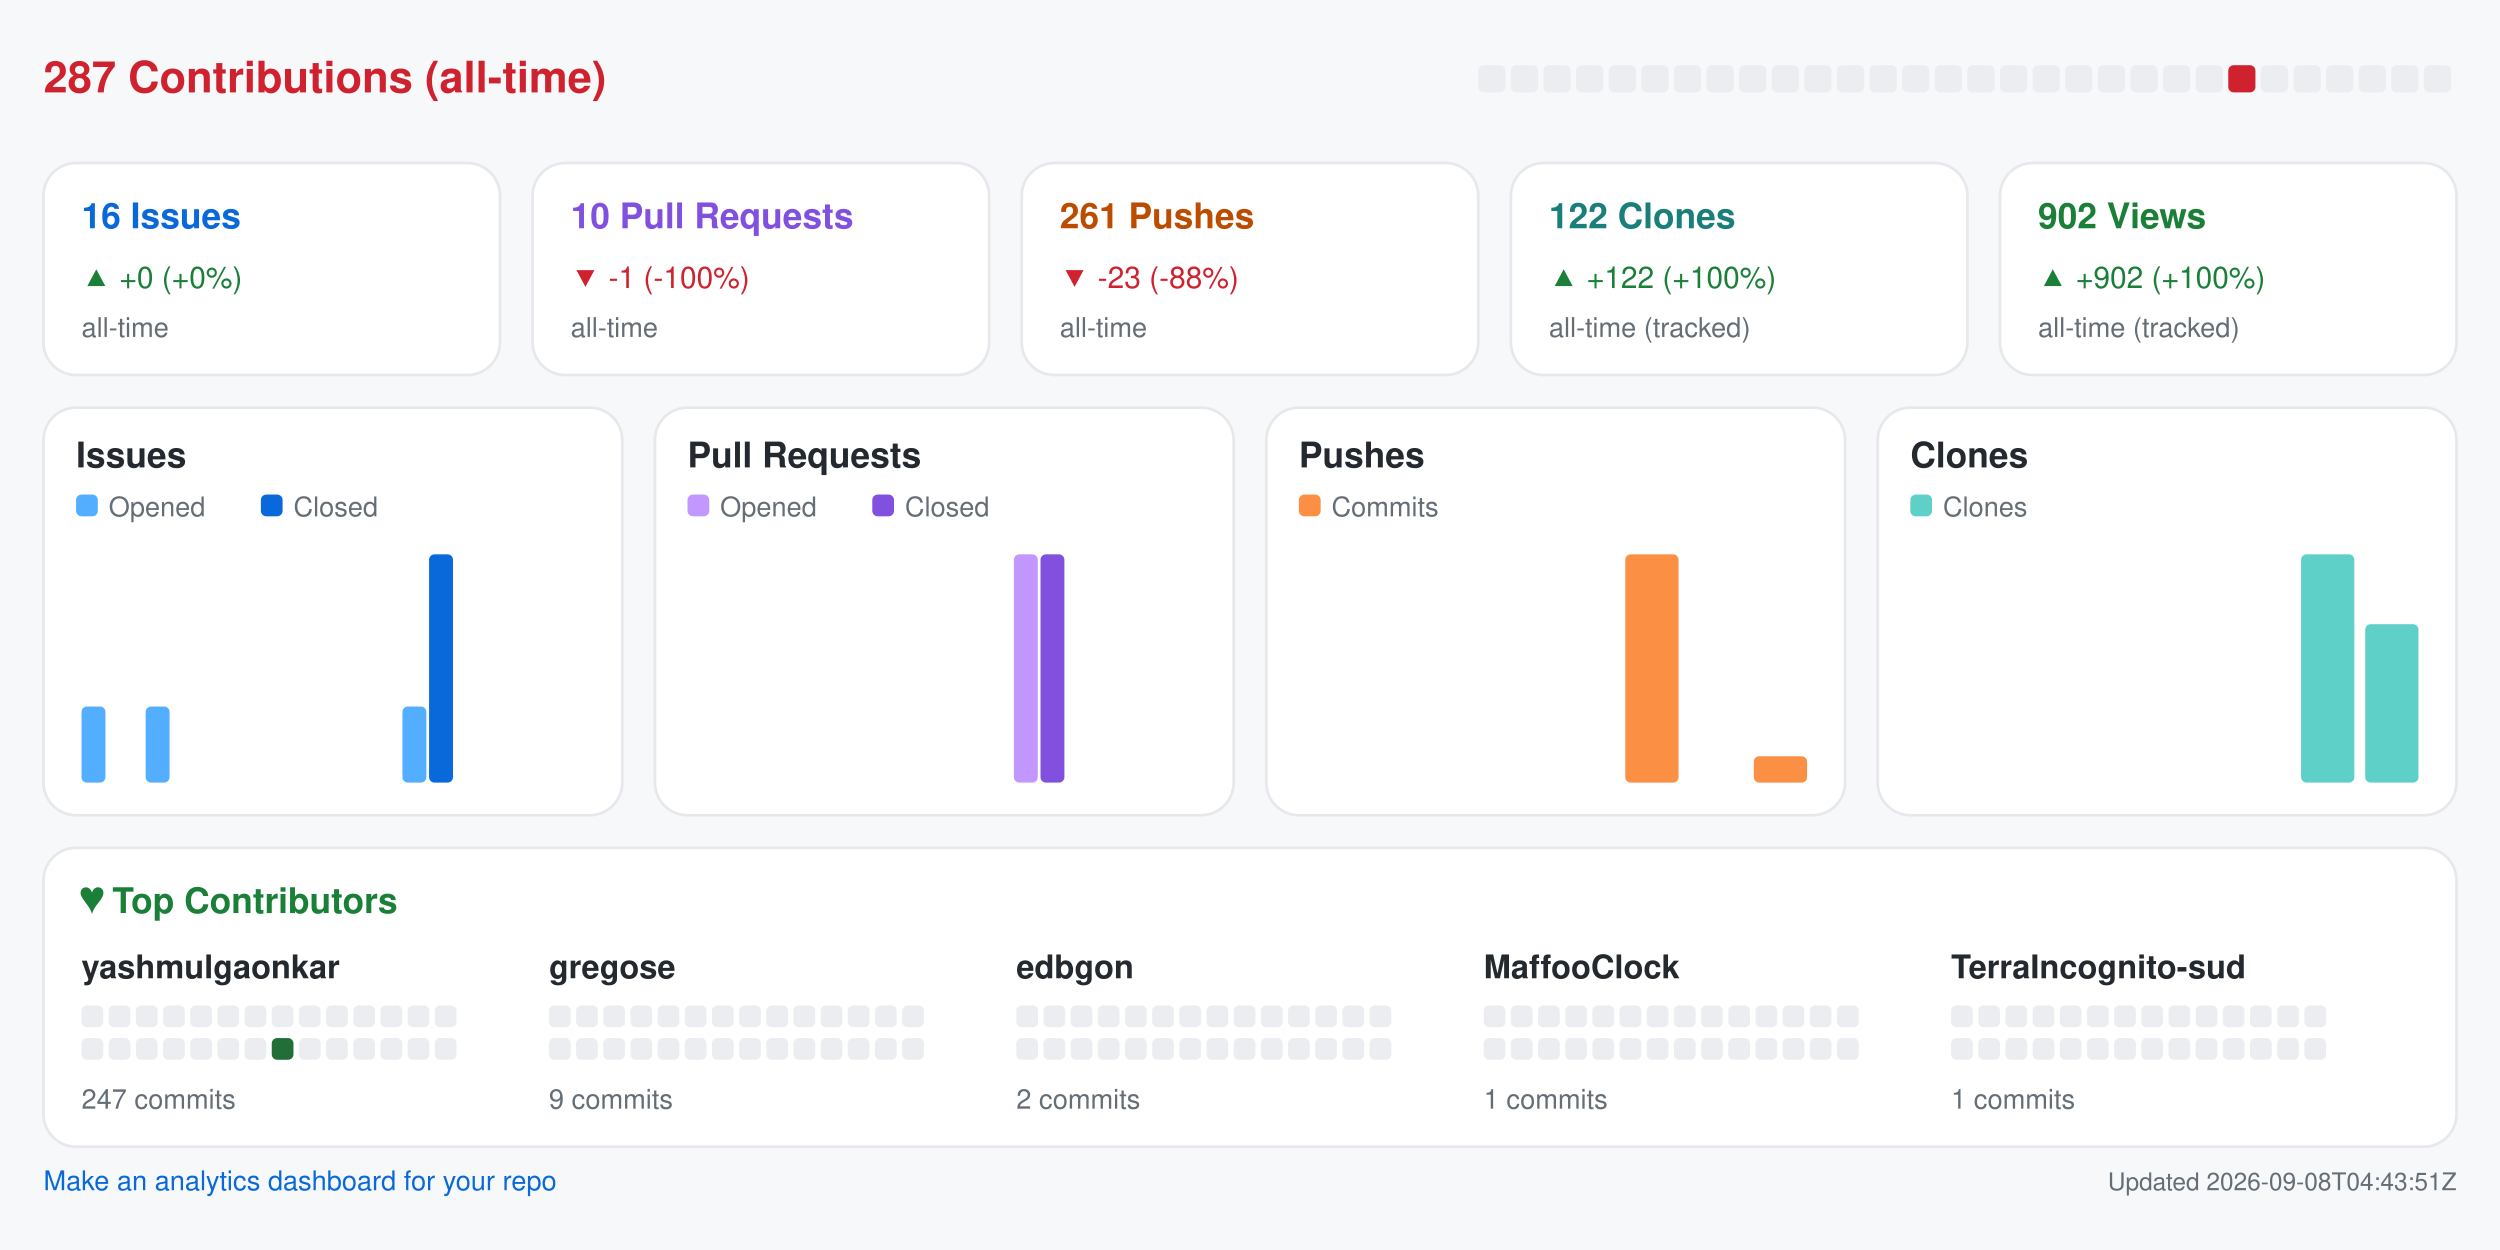
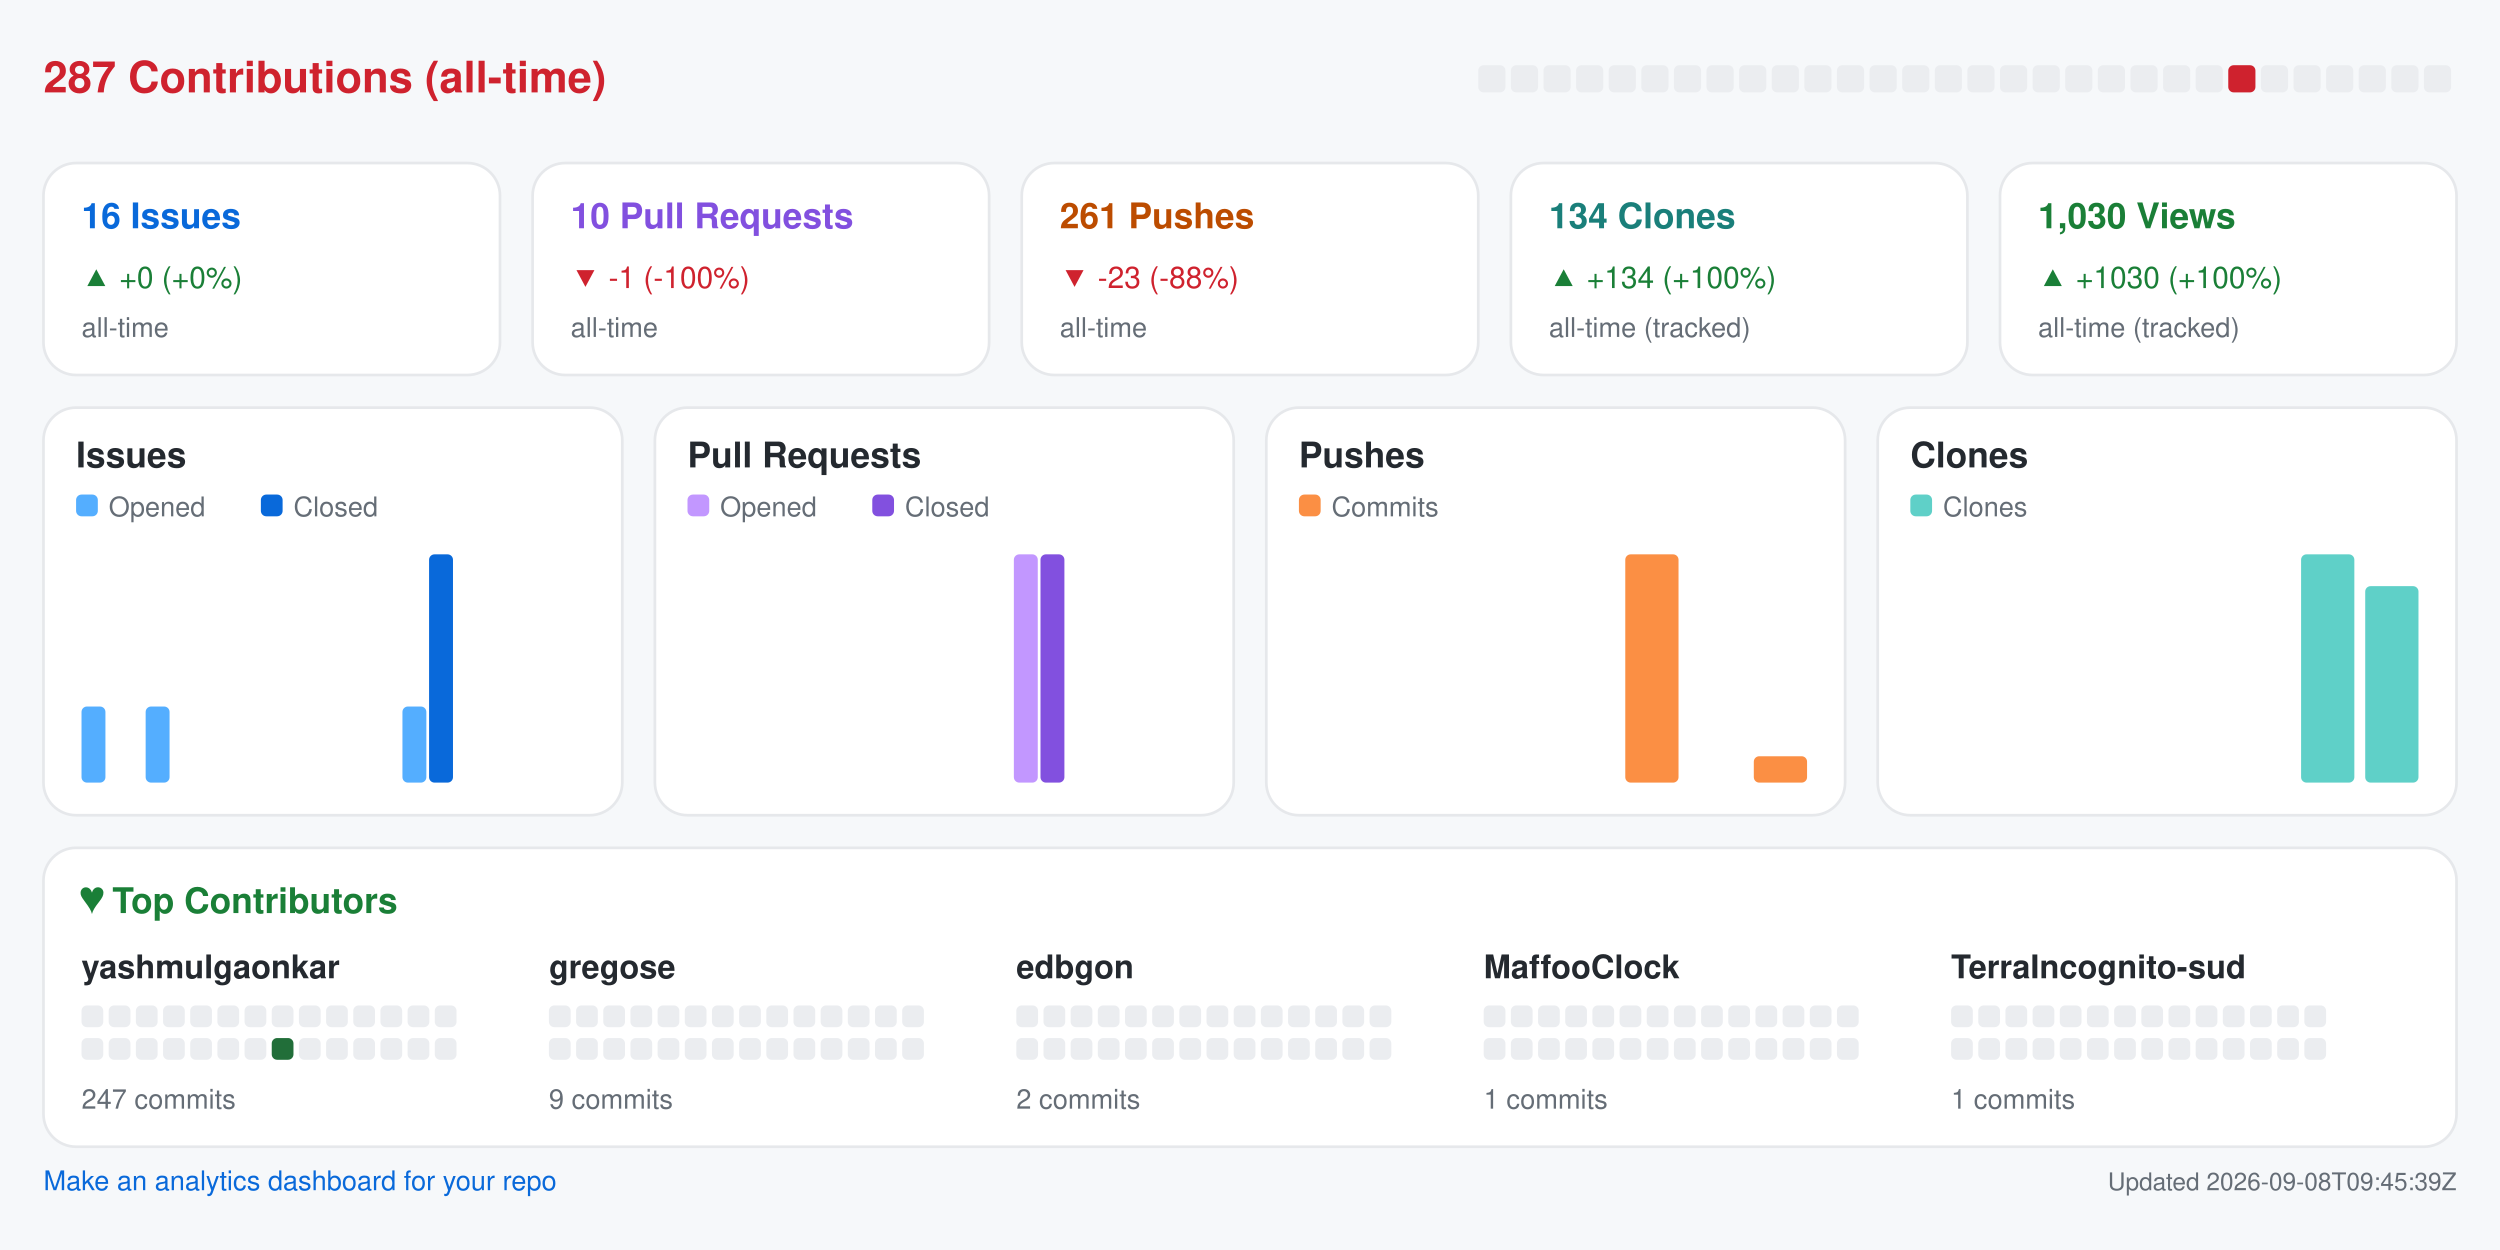
<svg xmlns="http://www.w3.org/2000/svg" width="920" height="460" viewBox="0 0 920 460" role="img" aria-label="Repository analytics for yashmulgaonkar/halo">
  <rect x="0.0" y="0.0" width="920.0" height="460.0" rx="0" fill="#f6f8fa" />
  <text x="16.0" y="34.0" fill="#cf222e" font-size="16" font-family="-apple-system,BlinkMacSystemFont,Segoe UI,Helvetica,Arial,sans-serif" font-weight="600" text-anchor="start">287 Contributions (all-time)</text>
  <rect x="544.0" y="24.0" width="10.0" height="10.0" rx="2" fill="#ebedf0" />
  <rect x="556.0" y="24.0" width="10.0" height="10.0" rx="2" fill="#ebedf0" />
  <rect x="568.0" y="24.0" width="10.0" height="10.0" rx="2" fill="#ebedf0" />
  <rect x="580.0" y="24.0" width="10.0" height="10.0" rx="2" fill="#ebedf0" />
  <rect x="592.0" y="24.0" width="10.0" height="10.0" rx="2" fill="#ebedf0" />
  <rect x="604.0" y="24.0" width="10.0" height="10.0" rx="2" fill="#ebedf0" />
  <rect x="616.0" y="24.0" width="10.0" height="10.0" rx="2" fill="#ebedf0" />
  <rect x="628.0" y="24.0" width="10.0" height="10.0" rx="2" fill="#ebedf0" />
  <rect x="640.0" y="24.0" width="10.0" height="10.0" rx="2" fill="#ebedf0" />
  <rect x="652.0" y="24.0" width="10.0" height="10.0" rx="2" fill="#ebedf0" />
  <rect x="664.0" y="24.0" width="10.0" height="10.0" rx="2" fill="#ebedf0" />
  <rect x="676.0" y="24.0" width="10.0" height="10.0" rx="2" fill="#ebedf0" />
  <rect x="688.0" y="24.0" width="10.0" height="10.0" rx="2" fill="#ebedf0" />
  <rect x="700.0" y="24.0" width="10.0" height="10.0" rx="2" fill="#ebedf0" />
  <rect x="712.0" y="24.0" width="10.0" height="10.0" rx="2" fill="#ebedf0" />
  <rect x="724.0" y="24.0" width="10.0" height="10.0" rx="2" fill="#ebedf0" />
  <rect x="736.0" y="24.0" width="10.0" height="10.0" rx="2" fill="#ebedf0" />
  <rect x="748.0" y="24.0" width="10.0" height="10.0" rx="2" fill="#ebedf0" />
  <rect x="760.0" y="24.0" width="10.0" height="10.0" rx="2" fill="#ebedf0" />
  <rect x="772.0" y="24.0" width="10.0" height="10.0" rx="2" fill="#ebedf0" />
  <rect x="784.0" y="24.0" width="10.0" height="10.0" rx="2" fill="#ebedf0" />
  <rect x="796.0" y="24.0" width="10.0" height="10.0" rx="2" fill="#ebedf0" />
  <rect x="808.0" y="24.0" width="10.0" height="10.0" rx="2" fill="#ebedf0" />
  <rect x="820.0" y="24.0" width="10.0" height="10.0" rx="2" fill="#cf222e" />
  <rect x="832.0" y="24.0" width="10.0" height="10.0" rx="2" fill="#ebedf0" />
  <rect x="844.0" y="24.0" width="10.0" height="10.0" rx="2" fill="#ebedf0" />
  <rect x="856.0" y="24.0" width="10.0" height="10.0" rx="2" fill="#ebedf0" />
  <rect x="868.0" y="24.0" width="10.0" height="10.0" rx="2" fill="#ebedf0" />
  <rect x="880.0" y="24.0" width="10.0" height="10.0" rx="2" fill="#ebedf0" />
  <rect x="892.0" y="24.0" width="10.0" height="10.0" rx="2" fill="#ebedf0" />
  <rect x="16.0" y="60.0" width="168.0" height="78.0" rx="12" fill="#ffffff" stroke="#e6e8eb" />
  <text x="30.0" y="84.0" fill="#0969da" font-size="13" font-family="-apple-system,BlinkMacSystemFont,Segoe UI,Helvetica,Arial,sans-serif" font-weight="600" text-anchor="start">16 Issues</text>
  <text x="30.0" y="106.0" fill="#1a7f37" font-size="11" font-family="-apple-system,BlinkMacSystemFont,Segoe UI,Helvetica,Arial,sans-serif" font-weight="400" text-anchor="start">▲ +0 (+0%)</text>
  <text x="30.0" y="124.0" fill="#656d76" font-size="10" font-family="-apple-system,BlinkMacSystemFont,Segoe UI,Helvetica,Arial,sans-serif" font-weight="400" text-anchor="start">all-time</text>
  <rect x="196.0" y="60.0" width="168.0" height="78.0" rx="12" fill="#ffffff" stroke="#e6e8eb" />
  <text x="210.0" y="84.0" fill="#8250df" font-size="13" font-family="-apple-system,BlinkMacSystemFont,Segoe UI,Helvetica,Arial,sans-serif" font-weight="600" text-anchor="start">10 Pull Requests</text>
  <text x="210.0" y="106.0" fill="#cf222e" font-size="11" font-family="-apple-system,BlinkMacSystemFont,Segoe UI,Helvetica,Arial,sans-serif" font-weight="400" text-anchor="start">▼ -1 (-100%)</text>
  <text x="210.0" y="124.0" fill="#656d76" font-size="10" font-family="-apple-system,BlinkMacSystemFont,Segoe UI,Helvetica,Arial,sans-serif" font-weight="400" text-anchor="start">all-time</text>
  <rect x="376.0" y="60.0" width="168.0" height="78.0" rx="12" fill="#ffffff" stroke="#e6e8eb" />
  <text x="390.0" y="84.0" fill="#bc4c00" font-size="13" font-family="-apple-system,BlinkMacSystemFont,Segoe UI,Helvetica,Arial,sans-serif" font-weight="600" text-anchor="start">261 Pushes</text>
  <text x="390.0" y="106.0" fill="#cf222e" font-size="11" font-family="-apple-system,BlinkMacSystemFont,Segoe UI,Helvetica,Arial,sans-serif" font-weight="400" text-anchor="start">▼ -23 (-88%)</text>
  <text x="390.0" y="124.0" fill="#656d76" font-size="10" font-family="-apple-system,BlinkMacSystemFont,Segoe UI,Helvetica,Arial,sans-serif" font-weight="400" text-anchor="start">all-time</text>
  <rect x="556.0" y="60.0" width="168.0" height="78.0" rx="12" fill="#ffffff" stroke="#e6e8eb" />
-   <text x="570.0" y="84.0" fill="#1a7f7a" font-size="13" font-family="-apple-system,BlinkMacSystemFont,Segoe UI,Helvetica,Arial,sans-serif" font-weight="600" text-anchor="start">122 Clones</text>
-   <text x="570.0" y="106.0" fill="#1a7f37" font-size="11" font-family="-apple-system,BlinkMacSystemFont,Segoe UI,Helvetica,Arial,sans-serif" font-weight="400" text-anchor="start">▲ +122 (+100%)</text>
+   <text x="570.0" y="84.0" fill="#1a7f7a" font-size="13" font-family="-apple-system,BlinkMacSystemFont,Segoe UI,Helvetica,Arial,sans-serif" font-weight="600" text-anchor="start">134 Clones</text>
+   <text x="570.0" y="106.0" fill="#1a7f37" font-size="11" font-family="-apple-system,BlinkMacSystemFont,Segoe UI,Helvetica,Arial,sans-serif" font-weight="400" text-anchor="start">▲ +134 (+100%)</text>
  <text x="570.0" y="124.0" fill="#656d76" font-size="10" font-family="-apple-system,BlinkMacSystemFont,Segoe UI,Helvetica,Arial,sans-serif" font-weight="400" text-anchor="start">all-time (tracked)</text>
  <rect x="736.0" y="60.0" width="168.0" height="78.0" rx="12" fill="#ffffff" stroke="#e6e8eb" />
-   <text x="750.0" y="84.0" fill="#1a7f37" font-size="13" font-family="-apple-system,BlinkMacSystemFont,Segoe UI,Helvetica,Arial,sans-serif" font-weight="600" text-anchor="start">902 Views</text>
-   <text x="750.0" y="106.0" fill="#1a7f37" font-size="11" font-family="-apple-system,BlinkMacSystemFont,Segoe UI,Helvetica,Arial,sans-serif" font-weight="400" text-anchor="start">▲ +902 (+100%)</text>
+   <text x="750.0" y="84.0" fill="#1a7f37" font-size="13" font-family="-apple-system,BlinkMacSystemFont,Segoe UI,Helvetica,Arial,sans-serif" font-weight="600" text-anchor="start">1,030 Views</text>
+   <text x="750.0" y="106.0" fill="#1a7f37" font-size="11" font-family="-apple-system,BlinkMacSystemFont,Segoe UI,Helvetica,Arial,sans-serif" font-weight="400" text-anchor="start">▲ +1030 (+100%)</text>
  <text x="750.0" y="124.0" fill="#656d76" font-size="10" font-family="-apple-system,BlinkMacSystemFont,Segoe UI,Helvetica,Arial,sans-serif" font-weight="400" text-anchor="start">all-time (tracked)</text>
  <rect x="16.0" y="150.0" width="213.0" height="150.0" rx="12" fill="#ffffff" stroke="#e6e8eb" />
  <text x="28.0" y="172.0" fill="#24292f" font-size="13" font-family="-apple-system,BlinkMacSystemFont,Segoe UI,Helvetica,Arial,sans-serif" font-weight="600" text-anchor="start">Issues</text>
  <rect x="28.0" y="182.0" width="8.0" height="8.0" rx="2" fill="#54aeff" />
  <text x="40.0" y="190.0" fill="#656d76" font-size="10" font-family="-apple-system,BlinkMacSystemFont,Segoe UI,Helvetica,Arial,sans-serif" font-weight="400" text-anchor="start">Opened</text>
  <rect x="96.0" y="182.0" width="8.0" height="8.0" rx="2" fill="#0969da" />
  <text x="108.0" y="190.0" fill="#656d76" font-size="10" font-family="-apple-system,BlinkMacSystemFont,Segoe UI,Helvetica,Arial,sans-serif" font-weight="400" text-anchor="start">Closed</text>
  <rect x="30.0" y="260.0" width="8.8" height="28.0" rx="2" fill="#54aeff" />
  <rect x="39.8" y="288.0" width="8.8" height="0.0" rx="2" fill="#0969da" />
  <rect x="53.6" y="260.0" width="8.8" height="28.0" rx="2" fill="#54aeff" />
  <rect x="63.4" y="288.0" width="8.8" height="0.0" rx="2" fill="#0969da" />
  <rect x="77.2" y="288.0" width="8.8" height="0.0" rx="2" fill="#54aeff" />
  <rect x="87.1" y="288.0" width="8.8" height="0.0" rx="2" fill="#0969da" />
  <rect x="100.9" y="288.0" width="8.8" height="0.0" rx="2" fill="#54aeff" />
  <rect x="110.7" y="288.0" width="8.8" height="0.0" rx="2" fill="#0969da" />
  <rect x="124.5" y="288.0" width="8.8" height="0.0" rx="2" fill="#54aeff" />
  <rect x="134.3" y="288.0" width="8.8" height="0.0" rx="2" fill="#0969da" />
  <rect x="148.1" y="260.0" width="8.8" height="28.0" rx="2" fill="#54aeff" />
  <rect x="157.9" y="204.0" width="8.8" height="84.0" rx="2" fill="#0969da" />
  <rect x="171.8" y="288.0" width="8.8" height="0.0" rx="2" fill="#54aeff" />
  <rect x="181.6" y="288.0" width="8.8" height="0.0" rx="2" fill="#0969da" />
  <rect x="195.4" y="288.0" width="8.8" height="0.0" rx="2" fill="#54aeff" />
  <rect x="205.2" y="288.0" width="8.8" height="0.0" rx="2" fill="#0969da" />
  <rect x="241.0" y="150.0" width="213.0" height="150.0" rx="12" fill="#ffffff" stroke="#e6e8eb" />
  <text x="253.0" y="172.0" fill="#24292f" font-size="13" font-family="-apple-system,BlinkMacSystemFont,Segoe UI,Helvetica,Arial,sans-serif" font-weight="600" text-anchor="start">Pull Requests</text>
  <rect x="253.0" y="182.0" width="8.0" height="8.0" rx="2" fill="#c297ff" />
  <text x="265.0" y="190.0" fill="#656d76" font-size="10" font-family="-apple-system,BlinkMacSystemFont,Segoe UI,Helvetica,Arial,sans-serif" font-weight="400" text-anchor="start">Opened</text>
  <rect x="321.0" y="182.0" width="8.0" height="8.0" rx="2" fill="#8250df" />
  <text x="333.0" y="190.0" fill="#656d76" font-size="10" font-family="-apple-system,BlinkMacSystemFont,Segoe UI,Helvetica,Arial,sans-serif" font-weight="400" text-anchor="start">Closed</text>
  <rect x="255.0" y="288.0" width="8.8" height="0.0" rx="2" fill="#c297ff" />
  <rect x="264.8" y="288.0" width="8.8" height="0.0" rx="2" fill="#8250df" />
  <rect x="278.6" y="288.0" width="8.8" height="0.0" rx="2" fill="#c297ff" />
  <rect x="288.4" y="288.0" width="8.8" height="0.0" rx="2" fill="#8250df" />
  <rect x="302.2" y="288.0" width="8.8" height="0.0" rx="2" fill="#c297ff" />
  <rect x="312.1" y="288.0" width="8.8" height="0.0" rx="2" fill="#8250df" />
  <rect x="325.9" y="288.0" width="8.8" height="0.0" rx="2" fill="#c297ff" />
  <rect x="335.7" y="288.0" width="8.8" height="0.0" rx="2" fill="#8250df" />
  <rect x="349.5" y="288.0" width="8.8" height="0.0" rx="2" fill="#c297ff" />
  <rect x="359.3" y="288.0" width="8.8" height="0.0" rx="2" fill="#8250df" />
  <rect x="373.1" y="204.0" width="8.8" height="84.0" rx="2" fill="#c297ff" />
  <rect x="382.9" y="204.0" width="8.8" height="84.0" rx="2" fill="#8250df" />
  <rect x="396.8" y="288.0" width="8.8" height="0.0" rx="2" fill="#c297ff" />
  <rect x="406.6" y="288.0" width="8.8" height="0.0" rx="2" fill="#8250df" />
  <rect x="420.4" y="288.0" width="8.8" height="0.0" rx="2" fill="#c297ff" />
  <rect x="430.2" y="288.0" width="8.8" height="0.0" rx="2" fill="#8250df" />
  <rect x="466.0" y="150.0" width="213.0" height="150.0" rx="12" fill="#ffffff" stroke="#e6e8eb" />
  <text x="478.0" y="172.0" fill="#24292f" font-size="13" font-family="-apple-system,BlinkMacSystemFont,Segoe UI,Helvetica,Arial,sans-serif" font-weight="600" text-anchor="start">Pushes</text>
  <rect x="478.0" y="182.0" width="8.0" height="8.0" rx="2" fill="#fb8f44" />
  <text x="490.0" y="190.0" fill="#656d76" font-size="10" font-family="-apple-system,BlinkMacSystemFont,Segoe UI,Helvetica,Arial,sans-serif" font-weight="400" text-anchor="start">Commits</text>
  <rect x="480.0" y="288.0" width="19.6" height="0.0" rx="2" fill="#fb8f44" />
  <rect x="503.6" y="288.0" width="19.6" height="0.0" rx="2" fill="#fb8f44" />
  <rect x="527.2" y="288.0" width="19.6" height="0.0" rx="2" fill="#fb8f44" />
  <rect x="550.9" y="288.0" width="19.6" height="0.0" rx="2" fill="#fb8f44" />
  <rect x="574.5" y="288.0" width="19.6" height="0.0" rx="2" fill="#fb8f44" />
  <rect x="598.1" y="204.0" width="19.6" height="84.0" rx="2" fill="#fb8f44" />
  <rect x="621.8" y="288.0" width="19.6" height="0.0" rx="2" fill="#fb8f44" />
  <rect x="645.4" y="278.3" width="19.6" height="9.7" rx="2" fill="#fb8f44" />
  <rect x="691.0" y="150.0" width="213.0" height="150.0" rx="12" fill="#ffffff" stroke="#e6e8eb" />
  <text x="703.0" y="172.0" fill="#24292f" font-size="13" font-family="-apple-system,BlinkMacSystemFont,Segoe UI,Helvetica,Arial,sans-serif" font-weight="600" text-anchor="start">Clones</text>
  <rect x="703.0" y="182.0" width="8.0" height="8.0" rx="2" fill="#5fd0c8" />
  <text x="715.0" y="190.0" fill="#656d76" font-size="10" font-family="-apple-system,BlinkMacSystemFont,Segoe UI,Helvetica,Arial,sans-serif" font-weight="400" text-anchor="start">Clones</text>
  <rect x="705.0" y="288.0" width="19.6" height="0.0" rx="2" fill="#5fd0c8" />
  <rect x="728.6" y="288.0" width="19.6" height="0.0" rx="2" fill="#5fd0c8" />
  <rect x="752.2" y="288.0" width="19.6" height="0.0" rx="2" fill="#5fd0c8" />
  <rect x="775.9" y="288.0" width="19.6" height="0.0" rx="2" fill="#5fd0c8" />
  <rect x="799.5" y="288.0" width="19.6" height="0.0" rx="2" fill="#5fd0c8" />
  <rect x="823.1" y="288.0" width="19.6" height="0.0" rx="2" fill="#5fd0c8" />
  <rect x="846.8" y="204.0" width="19.6" height="84.0" rx="2" fill="#5fd0c8" />
-   <rect x="870.4" y="229.7" width="19.6" height="58.3" rx="2" fill="#5fd0c8" />
+   <rect x="870.4" y="215.7" width="19.6" height="72.3" rx="2" fill="#5fd0c8" />
  <rect x="16.0" y="312.0" width="888.0" height="110.0" rx="12" fill="#ffffff" stroke="#e6e8eb" />
  <text x="30.0" y="336.0" fill="#1a7f37" font-size="13" font-family="-apple-system,BlinkMacSystemFont,Segoe UI,Helvetica,Arial,sans-serif" font-weight="600" text-anchor="start">♥  Top Contributors</text>
  <text x="30.0" y="360.0" fill="#24292f" font-size="12" font-family="-apple-system,BlinkMacSystemFont,Segoe UI,Helvetica,Arial,sans-serif" font-weight="600" text-anchor="start">yashmulgaonkar</text>
  <rect x="30.0" y="370.0" width="8.0" height="8.0" rx="2" fill="#ebedf0" />
  <rect x="40.0" y="370.0" width="8.0" height="8.0" rx="2" fill="#ebedf0" />
  <rect x="50.0" y="370.0" width="8.0" height="8.0" rx="2" fill="#ebedf0" />
  <rect x="60.0" y="370.0" width="8.0" height="8.0" rx="2" fill="#ebedf0" />
  <rect x="70.0" y="370.0" width="8.0" height="8.0" rx="2" fill="#ebedf0" />
  <rect x="80.0" y="370.0" width="8.0" height="8.0" rx="2" fill="#ebedf0" />
  <rect x="90.0" y="370.0" width="8.0" height="8.0" rx="2" fill="#ebedf0" />
  <rect x="100.0" y="370.0" width="8.0" height="8.0" rx="2" fill="#ebedf0" />
  <rect x="110.0" y="370.0" width="8.0" height="8.0" rx="2" fill="#ebedf0" />
  <rect x="120.0" y="370.0" width="8.0" height="8.0" rx="2" fill="#ebedf0" />
  <rect x="130.0" y="370.0" width="8.0" height="8.0" rx="2" fill="#ebedf0" />
  <rect x="140.0" y="370.0" width="8.0" height="8.0" rx="2" fill="#ebedf0" />
  <rect x="150.0" y="370.0" width="8.0" height="8.0" rx="2" fill="#ebedf0" />
  <rect x="160.0" y="370.0" width="8.0" height="8.0" rx="2" fill="#ebedf0" />
  <rect x="30.0" y="382.0" width="8.0" height="8.0" rx="2" fill="#ebedf0" />
  <rect x="40.0" y="382.0" width="8.0" height="8.0" rx="2" fill="#ebedf0" />
  <rect x="50.0" y="382.0" width="8.0" height="8.0" rx="2" fill="#ebedf0" />
  <rect x="60.0" y="382.0" width="8.0" height="8.0" rx="2" fill="#ebedf0" />
  <rect x="70.0" y="382.0" width="8.0" height="8.0" rx="2" fill="#ebedf0" />
  <rect x="80.0" y="382.0" width="8.0" height="8.0" rx="2" fill="#ebedf0" />
  <rect x="90.0" y="382.0" width="8.0" height="8.0" rx="2" fill="#ebedf0" />
  <rect x="100.0" y="382.0" width="8.0" height="8.0" rx="2" fill="#216e39" />
  <rect x="110.0" y="382.0" width="8.0" height="8.0" rx="2" fill="#ebedf0" />
  <rect x="120.0" y="382.0" width="8.0" height="8.0" rx="2" fill="#ebedf0" />
  <rect x="130.0" y="382.0" width="8.0" height="8.0" rx="2" fill="#ebedf0" />
  <rect x="140.0" y="382.0" width="8.0" height="8.0" rx="2" fill="#ebedf0" />
  <rect x="150.0" y="382.0" width="8.0" height="8.0" rx="2" fill="#ebedf0" />
  <rect x="160.0" y="382.0" width="8.0" height="8.0" rx="2" fill="#ebedf0" />
  <text x="30.0" y="408.0" fill="#656d76" font-size="10" font-family="-apple-system,BlinkMacSystemFont,Segoe UI,Helvetica,Arial,sans-serif" font-weight="400" text-anchor="start">247 commits</text>
  <text x="202.0" y="360.0" fill="#24292f" font-size="12" font-family="-apple-system,BlinkMacSystemFont,Segoe UI,Helvetica,Arial,sans-serif" font-weight="600" text-anchor="start">gregose</text>
  <rect x="202.0" y="370.0" width="8.0" height="8.0" rx="2" fill="#ebedf0" />
  <rect x="212.0" y="370.0" width="8.0" height="8.0" rx="2" fill="#ebedf0" />
  <rect x="222.0" y="370.0" width="8.0" height="8.0" rx="2" fill="#ebedf0" />
  <rect x="232.0" y="370.0" width="8.0" height="8.0" rx="2" fill="#ebedf0" />
  <rect x="242.0" y="370.0" width="8.0" height="8.0" rx="2" fill="#ebedf0" />
  <rect x="252.0" y="370.0" width="8.0" height="8.0" rx="2" fill="#ebedf0" />
  <rect x="262.0" y="370.0" width="8.0" height="8.0" rx="2" fill="#ebedf0" />
  <rect x="272.0" y="370.0" width="8.0" height="8.0" rx="2" fill="#ebedf0" />
  <rect x="282.0" y="370.0" width="8.0" height="8.0" rx="2" fill="#ebedf0" />
  <rect x="292.0" y="370.0" width="8.0" height="8.0" rx="2" fill="#ebedf0" />
  <rect x="302.0" y="370.0" width="8.0" height="8.0" rx="2" fill="#ebedf0" />
  <rect x="312.0" y="370.0" width="8.0" height="8.0" rx="2" fill="#ebedf0" />
  <rect x="322.0" y="370.0" width="8.0" height="8.0" rx="2" fill="#ebedf0" />
  <rect x="332.0" y="370.0" width="8.0" height="8.0" rx="2" fill="#ebedf0" />
  <rect x="202.0" y="382.0" width="8.0" height="8.0" rx="2" fill="#ebedf0" />
  <rect x="212.0" y="382.0" width="8.0" height="8.0" rx="2" fill="#ebedf0" />
  <rect x="222.0" y="382.0" width="8.0" height="8.0" rx="2" fill="#ebedf0" />
  <rect x="232.0" y="382.0" width="8.0" height="8.0" rx="2" fill="#ebedf0" />
  <rect x="242.0" y="382.0" width="8.0" height="8.0" rx="2" fill="#ebedf0" />
  <rect x="252.0" y="382.0" width="8.0" height="8.0" rx="2" fill="#ebedf0" />
  <rect x="262.0" y="382.0" width="8.0" height="8.0" rx="2" fill="#ebedf0" />
  <rect x="272.0" y="382.0" width="8.0" height="8.0" rx="2" fill="#ebedf0" />
  <rect x="282.0" y="382.0" width="8.0" height="8.0" rx="2" fill="#ebedf0" />
  <rect x="292.0" y="382.0" width="8.0" height="8.0" rx="2" fill="#ebedf0" />
  <rect x="302.0" y="382.0" width="8.0" height="8.0" rx="2" fill="#ebedf0" />
  <rect x="312.0" y="382.0" width="8.0" height="8.0" rx="2" fill="#ebedf0" />
  <rect x="322.0" y="382.0" width="8.0" height="8.0" rx="2" fill="#ebedf0" />
  <rect x="332.0" y="382.0" width="8.0" height="8.0" rx="2" fill="#ebedf0" />
  <text x="202.0" y="408.0" fill="#656d76" font-size="10" font-family="-apple-system,BlinkMacSystemFont,Segoe UI,Helvetica,Arial,sans-serif" font-weight="400" text-anchor="start">9 commits</text>
  <text x="374.0" y="360.0" fill="#24292f" font-size="12" font-family="-apple-system,BlinkMacSystemFont,Segoe UI,Helvetica,Arial,sans-serif" font-weight="600" text-anchor="start">edbgon</text>
  <rect x="374.0" y="370.0" width="8.0" height="8.0" rx="2" fill="#ebedf0" />
  <rect x="384.0" y="370.0" width="8.0" height="8.0" rx="2" fill="#ebedf0" />
  <rect x="394.0" y="370.0" width="8.0" height="8.0" rx="2" fill="#ebedf0" />
  <rect x="404.0" y="370.0" width="8.0" height="8.0" rx="2" fill="#ebedf0" />
  <rect x="414.0" y="370.0" width="8.0" height="8.0" rx="2" fill="#ebedf0" />
  <rect x="424.0" y="370.0" width="8.0" height="8.0" rx="2" fill="#ebedf0" />
  <rect x="434.0" y="370.0" width="8.0" height="8.0" rx="2" fill="#ebedf0" />
  <rect x="444.0" y="370.0" width="8.0" height="8.0" rx="2" fill="#ebedf0" />
  <rect x="454.0" y="370.0" width="8.0" height="8.0" rx="2" fill="#ebedf0" />
  <rect x="464.0" y="370.0" width="8.0" height="8.0" rx="2" fill="#ebedf0" />
  <rect x="474.0" y="370.0" width="8.0" height="8.0" rx="2" fill="#ebedf0" />
  <rect x="484.0" y="370.0" width="8.0" height="8.0" rx="2" fill="#ebedf0" />
  <rect x="494.0" y="370.0" width="8.0" height="8.0" rx="2" fill="#ebedf0" />
  <rect x="504.0" y="370.0" width="8.0" height="8.0" rx="2" fill="#ebedf0" />
  <rect x="374.0" y="382.0" width="8.0" height="8.0" rx="2" fill="#ebedf0" />
  <rect x="384.0" y="382.0" width="8.0" height="8.0" rx="2" fill="#ebedf0" />
  <rect x="394.0" y="382.0" width="8.0" height="8.0" rx="2" fill="#ebedf0" />
  <rect x="404.0" y="382.0" width="8.0" height="8.0" rx="2" fill="#ebedf0" />
  <rect x="414.0" y="382.0" width="8.0" height="8.0" rx="2" fill="#ebedf0" />
  <rect x="424.0" y="382.0" width="8.0" height="8.0" rx="2" fill="#ebedf0" />
  <rect x="434.0" y="382.0" width="8.0" height="8.0" rx="2" fill="#ebedf0" />
  <rect x="444.0" y="382.0" width="8.0" height="8.0" rx="2" fill="#ebedf0" />
  <rect x="454.0" y="382.0" width="8.0" height="8.0" rx="2" fill="#ebedf0" />
  <rect x="464.0" y="382.0" width="8.0" height="8.0" rx="2" fill="#ebedf0" />
  <rect x="474.0" y="382.0" width="8.0" height="8.0" rx="2" fill="#ebedf0" />
  <rect x="484.0" y="382.0" width="8.0" height="8.0" rx="2" fill="#ebedf0" />
  <rect x="494.0" y="382.0" width="8.0" height="8.0" rx="2" fill="#ebedf0" />
  <rect x="504.0" y="382.0" width="8.0" height="8.0" rx="2" fill="#ebedf0" />
  <text x="374.0" y="408.0" fill="#656d76" font-size="10" font-family="-apple-system,BlinkMacSystemFont,Segoe UI,Helvetica,Arial,sans-serif" font-weight="400" text-anchor="start">2 commits</text>
  <text x="546.0" y="360.0" fill="#24292f" font-size="12" font-family="-apple-system,BlinkMacSystemFont,Segoe UI,Helvetica,Arial,sans-serif" font-weight="600" text-anchor="start">MaffooClock</text>
  <rect x="546.0" y="370.0" width="8.0" height="8.0" rx="2" fill="#ebedf0" />
  <rect x="556.0" y="370.0" width="8.0" height="8.0" rx="2" fill="#ebedf0" />
  <rect x="566.0" y="370.0" width="8.0" height="8.0" rx="2" fill="#ebedf0" />
  <rect x="576.0" y="370.0" width="8.0" height="8.0" rx="2" fill="#ebedf0" />
  <rect x="586.0" y="370.0" width="8.0" height="8.0" rx="2" fill="#ebedf0" />
  <rect x="596.0" y="370.0" width="8.0" height="8.0" rx="2" fill="#ebedf0" />
  <rect x="606.0" y="370.0" width="8.0" height="8.0" rx="2" fill="#ebedf0" />
  <rect x="616.0" y="370.0" width="8.0" height="8.0" rx="2" fill="#ebedf0" />
  <rect x="626.0" y="370.0" width="8.0" height="8.0" rx="2" fill="#ebedf0" />
  <rect x="636.0" y="370.0" width="8.0" height="8.0" rx="2" fill="#ebedf0" />
  <rect x="646.0" y="370.0" width="8.0" height="8.0" rx="2" fill="#ebedf0" />
  <rect x="656.0" y="370.0" width="8.0" height="8.0" rx="2" fill="#ebedf0" />
  <rect x="666.0" y="370.0" width="8.0" height="8.0" rx="2" fill="#ebedf0" />
  <rect x="676.0" y="370.0" width="8.0" height="8.0" rx="2" fill="#ebedf0" />
  <rect x="546.0" y="382.0" width="8.0" height="8.0" rx="2" fill="#ebedf0" />
  <rect x="556.0" y="382.0" width="8.0" height="8.0" rx="2" fill="#ebedf0" />
  <rect x="566.0" y="382.0" width="8.0" height="8.0" rx="2" fill="#ebedf0" />
  <rect x="576.0" y="382.0" width="8.0" height="8.0" rx="2" fill="#ebedf0" />
  <rect x="586.0" y="382.0" width="8.0" height="8.0" rx="2" fill="#ebedf0" />
  <rect x="596.0" y="382.0" width="8.0" height="8.0" rx="2" fill="#ebedf0" />
  <rect x="606.0" y="382.0" width="8.0" height="8.0" rx="2" fill="#ebedf0" />
  <rect x="616.0" y="382.0" width="8.0" height="8.0" rx="2" fill="#ebedf0" />
  <rect x="626.0" y="382.0" width="8.0" height="8.0" rx="2" fill="#ebedf0" />
  <rect x="636.0" y="382.0" width="8.0" height="8.0" rx="2" fill="#ebedf0" />
  <rect x="646.0" y="382.0" width="8.0" height="8.0" rx="2" fill="#ebedf0" />
  <rect x="656.0" y="382.0" width="8.0" height="8.0" rx="2" fill="#ebedf0" />
  <rect x="666.0" y="382.0" width="8.0" height="8.0" rx="2" fill="#ebedf0" />
  <rect x="676.0" y="382.0" width="8.0" height="8.0" rx="2" fill="#ebedf0" />
  <text x="546.0" y="408.0" fill="#656d76" font-size="10" font-family="-apple-system,BlinkMacSystemFont,Segoe UI,Helvetica,Arial,sans-serif" font-weight="400" text-anchor="start">1 commits</text>
  <text x="718.0" y="360.0" fill="#24292f" font-size="12" font-family="-apple-system,BlinkMacSystemFont,Segoe UI,Helvetica,Arial,sans-serif" font-weight="600" text-anchor="start">TerraIncognito-sud</text>
  <rect x="718.0" y="370.0" width="8.0" height="8.0" rx="2" fill="#ebedf0" />
  <rect x="728.0" y="370.0" width="8.0" height="8.0" rx="2" fill="#ebedf0" />
  <rect x="738.0" y="370.0" width="8.0" height="8.0" rx="2" fill="#ebedf0" />
  <rect x="748.0" y="370.0" width="8.0" height="8.0" rx="2" fill="#ebedf0" />
  <rect x="758.0" y="370.0" width="8.0" height="8.0" rx="2" fill="#ebedf0" />
  <rect x="768.0" y="370.0" width="8.0" height="8.0" rx="2" fill="#ebedf0" />
  <rect x="778.0" y="370.0" width="8.0" height="8.0" rx="2" fill="#ebedf0" />
  <rect x="788.0" y="370.0" width="8.0" height="8.0" rx="2" fill="#ebedf0" />
  <rect x="798.0" y="370.0" width="8.0" height="8.0" rx="2" fill="#ebedf0" />
  <rect x="808.0" y="370.0" width="8.0" height="8.0" rx="2" fill="#ebedf0" />
  <rect x="818.0" y="370.0" width="8.0" height="8.0" rx="2" fill="#ebedf0" />
  <rect x="828.0" y="370.0" width="8.0" height="8.0" rx="2" fill="#ebedf0" />
  <rect x="838.0" y="370.0" width="8.0" height="8.0" rx="2" fill="#ebedf0" />
  <rect x="848.0" y="370.0" width="8.0" height="8.0" rx="2" fill="#ebedf0" />
  <rect x="718.0" y="382.0" width="8.0" height="8.0" rx="2" fill="#ebedf0" />
  <rect x="728.0" y="382.0" width="8.0" height="8.0" rx="2" fill="#ebedf0" />
  <rect x="738.0" y="382.0" width="8.0" height="8.0" rx="2" fill="#ebedf0" />
  <rect x="748.0" y="382.0" width="8.0" height="8.0" rx="2" fill="#ebedf0" />
  <rect x="758.0" y="382.0" width="8.0" height="8.0" rx="2" fill="#ebedf0" />
  <rect x="768.0" y="382.0" width="8.0" height="8.0" rx="2" fill="#ebedf0" />
  <rect x="778.0" y="382.0" width="8.0" height="8.0" rx="2" fill="#ebedf0" />
  <rect x="788.0" y="382.0" width="8.0" height="8.0" rx="2" fill="#ebedf0" />
  <rect x="798.0" y="382.0" width="8.0" height="8.0" rx="2" fill="#ebedf0" />
  <rect x="808.0" y="382.0" width="8.0" height="8.0" rx="2" fill="#ebedf0" />
  <rect x="818.0" y="382.0" width="8.0" height="8.0" rx="2" fill="#ebedf0" />
  <rect x="828.0" y="382.0" width="8.0" height="8.0" rx="2" fill="#ebedf0" />
  <rect x="838.0" y="382.0" width="8.0" height="8.0" rx="2" fill="#ebedf0" />
  <rect x="848.0" y="382.0" width="8.0" height="8.0" rx="2" fill="#ebedf0" />
  <text x="718.0" y="408.0" fill="#656d76" font-size="10" font-family="-apple-system,BlinkMacSystemFont,Segoe UI,Helvetica,Arial,sans-serif" font-weight="400" text-anchor="start">1 commits</text>
  <a href="https://github.com/yashmulgaonkar/repo-analytics" target="_blank" rel="noopener noreferrer">
    <text x="16.0" y="438.0" fill="#0969da" font-size="10" font-family="-apple-system,BlinkMacSystemFont,Segoe UI,Helvetica,Arial,sans-serif" font-weight="400" text-anchor="start">Make an analytics dashboard for your repo</text>
  </a>
-   <text x="904.0" y="438.0" fill="#656d76" font-size="9" font-family="-apple-system,BlinkMacSystemFont,Segoe UI,Helvetica,Arial,sans-serif" font-weight="400" text-anchor="end">Updated 2026-09-08T04:43:51Z</text>
+   <text x="904.0" y="438.0" fill="#656d76" font-size="9" font-family="-apple-system,BlinkMacSystemFont,Segoe UI,Helvetica,Arial,sans-serif" font-weight="400" text-anchor="end">Updated 2026-09-08T09:45:39Z</text>
</svg>
